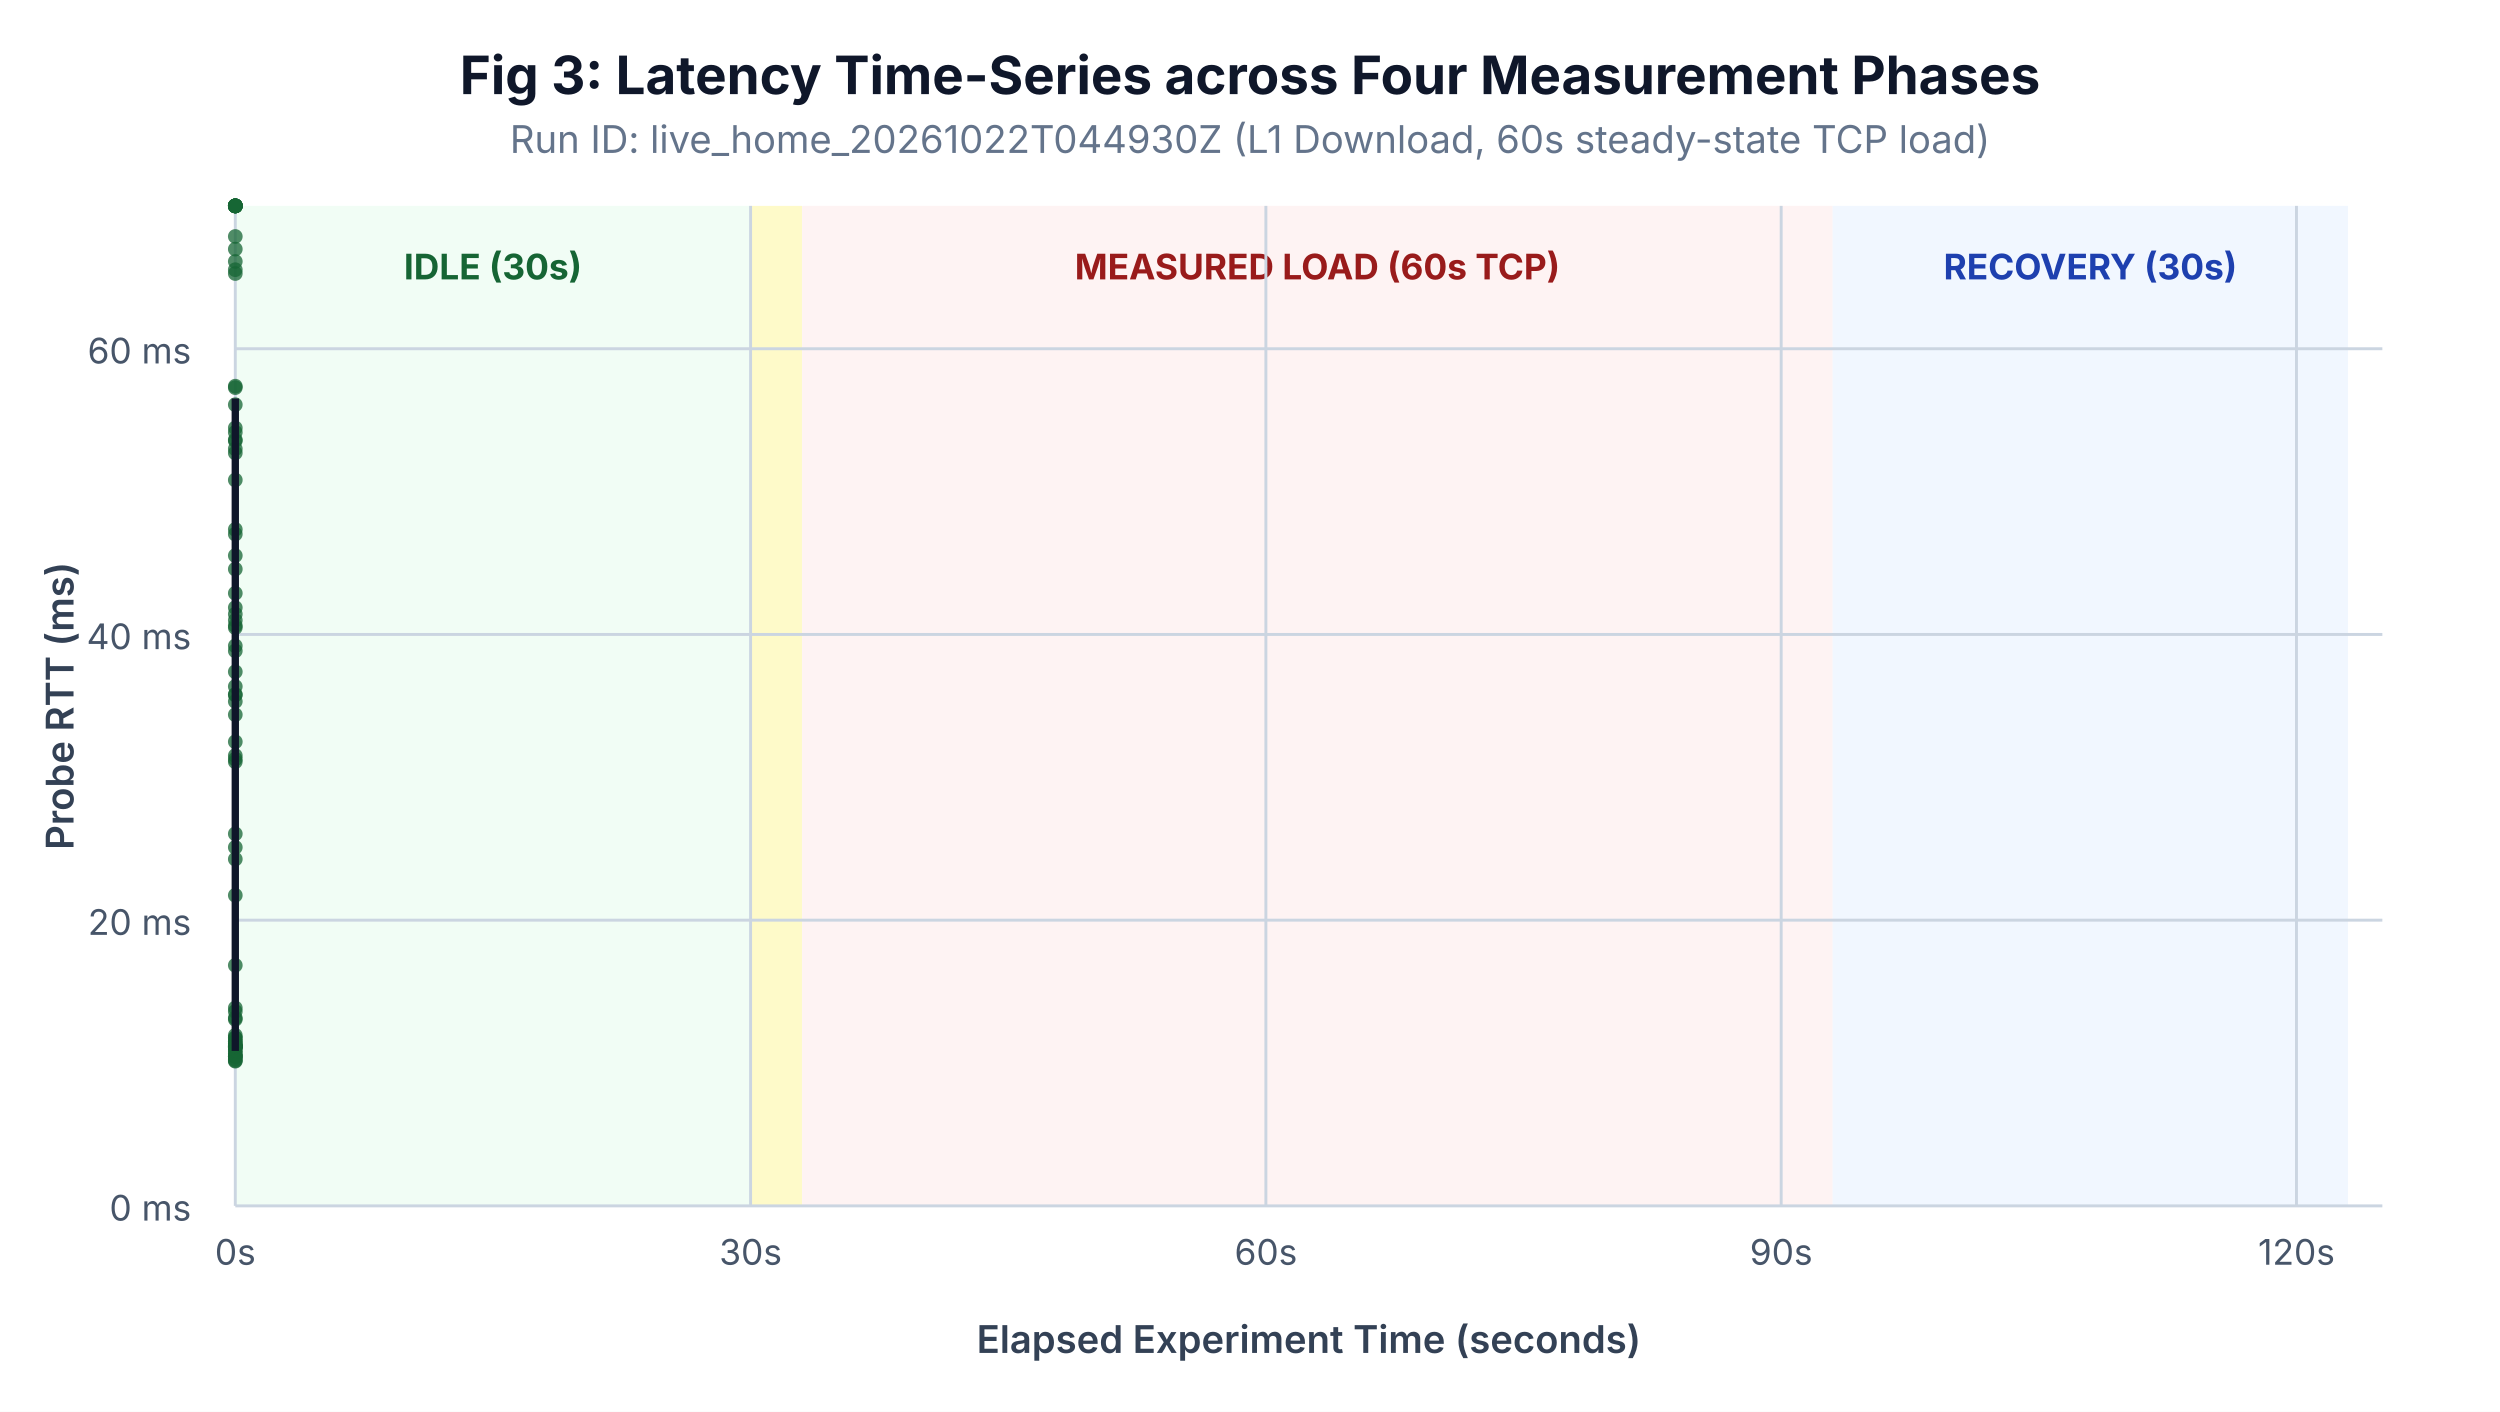
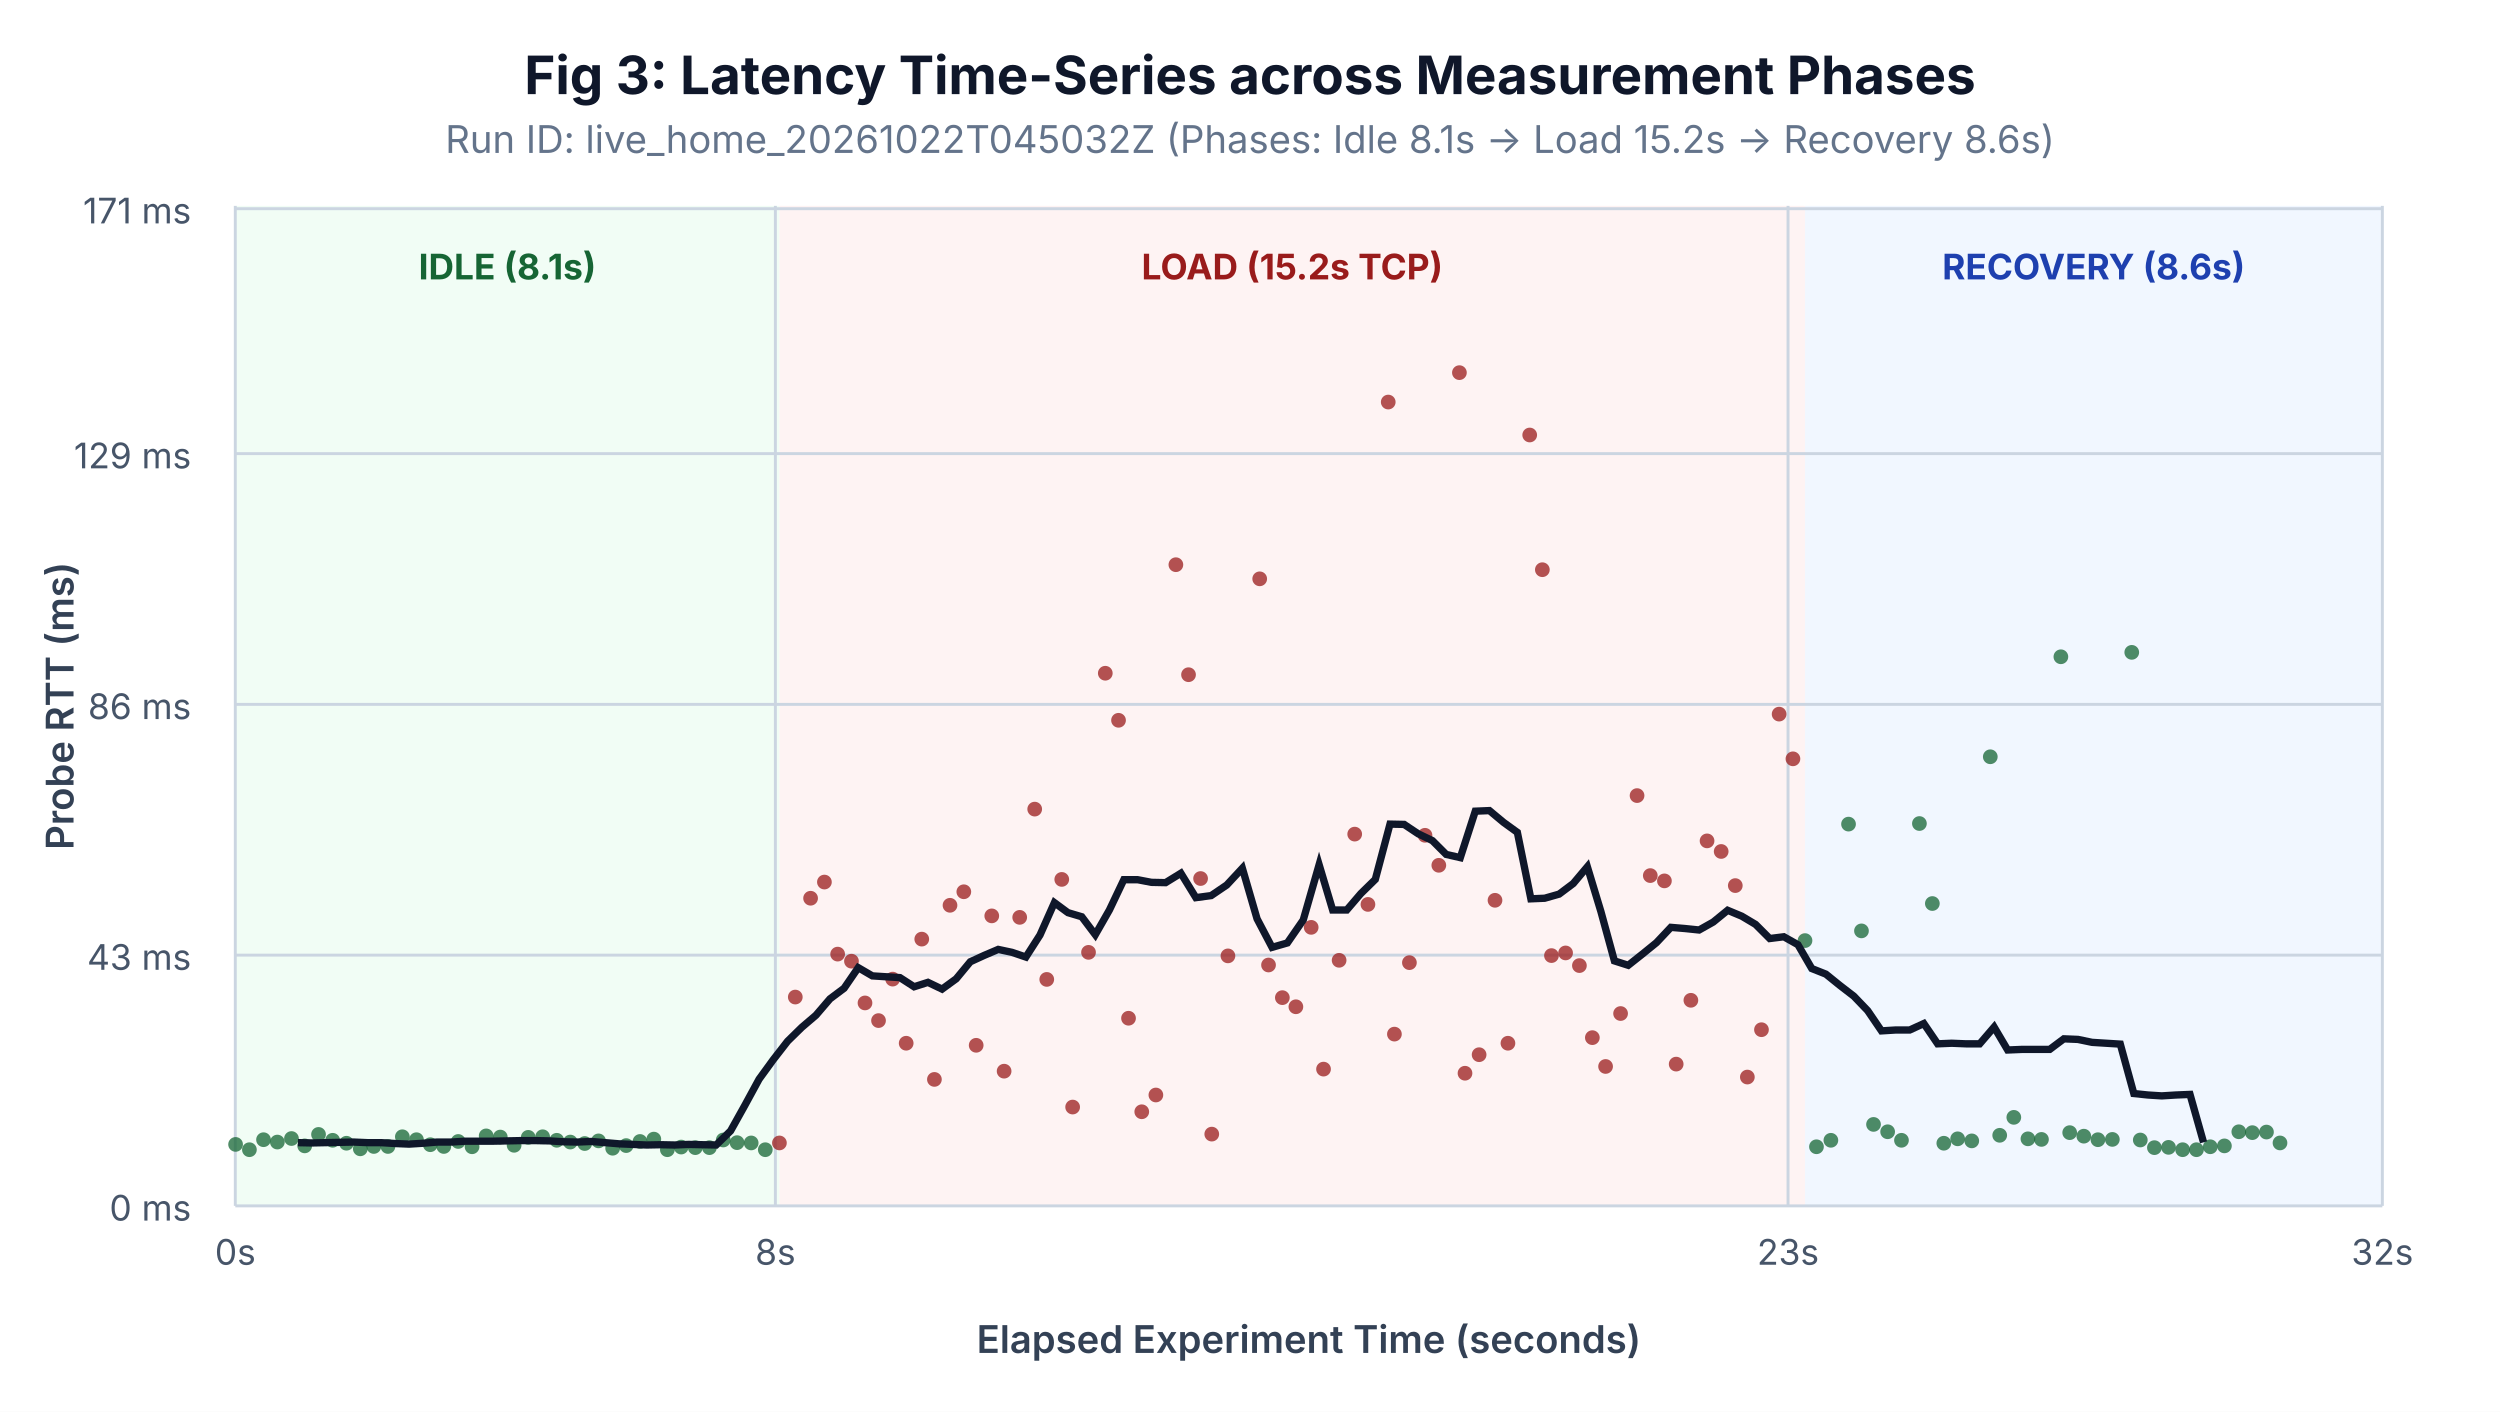
<svg xmlns="http://www.w3.org/2000/svg" width="850" height="480" style="background:#ffffff;font-family:system-ui,-apple-system,sans-serif;">
  <rect width="850" height="480" fill="#ffffff" />
-   <text x="425.0" y="32" text-anchor="middle" font-size="18" font-weight="bold" fill="#0f172a">Fig 3: Latency Time-Series across Four Measurement Phases</text>
-   <text x="425.0" y="52" text-anchor="middle" font-size="13" fill="#64748b">Run ID: live_home_20261022T044930Z (L1 Download, 60s steady-state TCP load)</text>
-   <rect x="80" y="70" width="175.2" height="340" fill="#f0fdf4" opacity="0.9" />
-   <text x="167.6" y="95" text-anchor="middle" font-size="12" font-weight="bold" fill="#166534">IDLE (30s)</text>
-   <rect x="255.2" y="70" width="17.52" height="340" fill="#fef9c3" opacity="0.9" />
-   <rect x="272.72" y="70" width="350.4" height="340" fill="#fef2f2" opacity="0.9" />
-   <text x="447.92" y="95" text-anchor="middle" font-size="12" font-weight="bold" fill="#991b1b">MEASURED LOAD (60s TCP)</text>
-   <rect x="623.12" y="70" width="175.2" height="340" fill="#eff6ff" opacity="0.9" />
-   <text x="710.72" y="95" text-anchor="middle" font-size="12" font-weight="bold" fill="#1e40af">RECOVERY (30s)</text>
+   <text x="425.0" y="32" text-anchor="middle" font-size="18" font-weight="bold" fill="#0f172a">Fig 3: Latency Time-Series across Measurement Phases</text>
+   <text x="425.0" y="52" text-anchor="middle" font-size="13" fill="#64748b">Run ID: live_home_20261022T045032Z (Phases: Idle 8.1s → Load 15.2s → Recovery 8.6s)</text>
+   <rect x="80" y="70" width="185.028" height="340" fill="#f0fdf4" opacity="0.9" />
+   <text x="172.514" y="95" text-anchor="middle" font-size="12" font-weight="bold" fill="#166534">IDLE (8.1s)</text>
+   <rect x="265.028" y="70" width="348.663" height="340" fill="#fef2f2" opacity="0.9" />
+   <text x="439.36" y="95" text-anchor="middle" font-size="12" font-weight="bold" fill="#991b1b">LOAD (15.2s TCP)</text>
+   <rect x="613.691" y="70" width="196.309" height="340" fill="#eff6ff" opacity="0.9" />
+   <text x="711.846" y="95" text-anchor="middle" font-size="12" font-weight="bold" fill="#1e40af">RECOVERY (8.6s)</text>
  <line x1="80" y1="410.0" x2="810" y2="410.0" stroke="#cbd5e1" stroke-width="1" />
  <text x="65" y="415.0" text-anchor="end" font-size="12" fill="#475569">0 ms</text>
-   <line x1="80" y1="312.857" x2="810" y2="312.857" stroke="#cbd5e1" stroke-width="1" />
-   <text x="65" y="317.857" text-anchor="end" font-size="12" fill="#475569">20 ms</text>
-   <line x1="80" y1="215.714" x2="810" y2="215.714" stroke="#cbd5e1" stroke-width="1" />
-   <text x="65" y="220.714" text-anchor="end" font-size="12" fill="#475569">40 ms</text>
-   <line x1="80" y1="118.571" x2="810" y2="118.571" stroke="#cbd5e1" stroke-width="1" />
-   <text x="65" y="123.571" text-anchor="end" font-size="12" fill="#475569">60 ms</text>
+   <line x1="80" y1="324.743" x2="810" y2="324.743" stroke="#cbd5e1" stroke-width="1" />
+   <text x="65" y="329.743" text-anchor="end" font-size="12" fill="#475569">43 ms</text>
+   <line x1="80" y1="239.487" x2="810" y2="239.487" stroke="#cbd5e1" stroke-width="1" />
+   <text x="65" y="244.487" text-anchor="end" font-size="12" fill="#475569">86 ms</text>
+   <line x1="80" y1="154.23" x2="810" y2="154.23" stroke="#cbd5e1" stroke-width="1" />
+   <text x="65" y="159.23" text-anchor="end" font-size="12" fill="#475569">129 ms</text>
+   <line x1="80" y1="70.956" x2="810" y2="70.956" stroke="#cbd5e1" stroke-width="1" />
+   <text x="65" y="75.956" text-anchor="end" font-size="12" fill="#475569">171 ms</text>
  <line x1="80.0" y1="70" x2="80.0" y2="410" stroke="#cbd5e1" stroke-width="1" />
  <text x="80.0" y="430" text-anchor="middle" font-size="12" fill="#475569">0s</text>
-   <line x1="255.2" y1="70" x2="255.2" y2="410" stroke="#cbd5e1" stroke-width="1" />
-   <text x="255.2" y="430" text-anchor="middle" font-size="12" fill="#475569">30s</text>
-   <line x1="430.4" y1="70" x2="430.4" y2="410" stroke="#cbd5e1" stroke-width="1" />
-   <text x="430.4" y="430" text-anchor="middle" font-size="12" fill="#475569">60s</text>
-   <line x1="605.6" y1="70" x2="605.6" y2="410" stroke="#cbd5e1" stroke-width="1" />
-   <text x="605.6" y="430" text-anchor="middle" font-size="12" fill="#475569">90s</text>
-   <line x1="780.8" y1="70" x2="780.8" y2="410" stroke="#cbd5e1" stroke-width="1" />
-   <text x="780.8" y="430" text-anchor="middle" font-size="12" fill="#475569">120s</text>
-   <circle cx="80.0" cy="80.4" r="2.5" fill="#166534" opacity="0.75" />
-   <circle cx="80.0" cy="137.6" r="2.5" fill="#166534" opacity="0.75" />
-   <circle cx="80.0" cy="355.8" r="2.5" fill="#166534" opacity="0.75" />
-   <circle cx="80.0" cy="354.8" r="2.5" fill="#166534" opacity="0.75" />
-   <circle cx="80.0" cy="356.0" r="2.5" fill="#166534" opacity="0.75" />
-   <circle cx="80.0" cy="70.0" r="2.5" fill="#166534" opacity="0.75" />
-   <circle cx="80.0" cy="70.0" r="2.5" fill="#166534" opacity="0.75" />
-   <circle cx="80.0" cy="342.7" r="2.5" fill="#166534" opacity="0.75" />
-   <circle cx="80.0" cy="346.6" r="2.5" fill="#166534" opacity="0.75" />
-   <circle cx="80.0" cy="352.9" r="2.5" fill="#166534" opacity="0.75" />
-   <circle cx="80.0" cy="343.9" r="2.5" fill="#166534" opacity="0.75" />
-   <circle cx="80.0" cy="352.9" r="2.5" fill="#166534" opacity="0.75" />
-   <circle cx="80.0" cy="355.4" r="2.5" fill="#166534" opacity="0.75" />
-   <circle cx="80.0" cy="243.0" r="2.5" fill="#166534" opacity="0.75" />
-   <circle cx="80.0" cy="304.4" r="2.5" fill="#166534" opacity="0.75" />
-   <circle cx="80.0" cy="359.2" r="2.5" fill="#166534" opacity="0.75" />
-   <circle cx="80.0" cy="256.9" r="2.5" fill="#166534" opacity="0.75" />
-   <circle cx="80.0" cy="258.1" r="2.5" fill="#166534" opacity="0.75" />
-   <circle cx="80.0" cy="84.7" r="2.5" fill="#166534" opacity="0.75" />
-   <circle cx="80.0" cy="152.6" r="2.5" fill="#166534" opacity="0.75" />
-   <circle cx="80.0" cy="206.6" r="2.5" fill="#166534" opacity="0.75" />
-   <circle cx="80.0" cy="288.1" r="2.5" fill="#166534" opacity="0.75" />
-   <circle cx="80.0" cy="283.5" r="2.5" fill="#166534" opacity="0.75" />
-   <circle cx="80.0" cy="70.0" r="2.5" fill="#166534" opacity="0.75" />
-   <circle cx="80.0" cy="70.0" r="2.5" fill="#166534" opacity="0.75" />
-   <circle cx="80.0" cy="259.0" r="2.5" fill="#166534" opacity="0.75" />
-   <circle cx="80.0" cy="328.2" r="2.5" fill="#166534" opacity="0.75" />
-   <circle cx="80.0" cy="292.1" r="2.5" fill="#166534" opacity="0.75" />
-   <circle cx="80.0" cy="70.0" r="2.5" fill="#166534" opacity="0.75" />
-   <circle cx="80.0" cy="70.0" r="2.5" fill="#166534" opacity="0.75" />
-   <circle cx="80.0" cy="213.4" r="2.5" fill="#166534" opacity="0.75" />
-   <circle cx="80.0" cy="163.2" r="2.5" fill="#166534" opacity="0.75" />
-   <circle cx="80.0" cy="208.8" r="2.5" fill="#166534" opacity="0.75" />
-   <circle cx="80.0" cy="70.0" r="2.5" fill="#166534" opacity="0.75" />
-   <circle cx="80.0" cy="70.0" r="2.5" fill="#166534" opacity="0.75" />
-   <circle cx="80.0" cy="149.9" r="2.5" fill="#166534" opacity="0.75" />
-   <circle cx="80.0" cy="147.0" r="2.5" fill="#166534" opacity="0.75" />
-   <circle cx="80.0" cy="201.7" r="2.5" fill="#166534" opacity="0.75" />
-   <circle cx="80.0" cy="188.9" r="2.5" fill="#166534" opacity="0.75" />
-   <circle cx="80.0" cy="233.4" r="2.5" fill="#166534" opacity="0.75" />
-   <circle cx="80.0" cy="154.0" r="2.5" fill="#166534" opacity="0.75" />
-   <circle cx="80.0" cy="70.0" r="2.5" fill="#166534" opacity="0.75" />
-   <circle cx="80.0" cy="70.0" r="2.5" fill="#166534" opacity="0.75" />
-   <circle cx="80.0" cy="193.5" r="2.5" fill="#166534" opacity="0.75" />
-   <circle cx="80.0" cy="252.2" r="2.5" fill="#166534" opacity="0.75" />
-   <circle cx="80.0" cy="212.7" r="2.5" fill="#166534" opacity="0.75" />
-   <circle cx="80.0" cy="70.0" r="2.5" fill="#166534" opacity="0.75" />
-   <circle cx="80.0" cy="221.3" r="2.5" fill="#166534" opacity="0.75" />
-   <circle cx="80.0" cy="88.9" r="2.5" fill="#166534" opacity="0.75" />
-   <circle cx="80.0" cy="219.6" r="2.5" fill="#166534" opacity="0.75" />
-   <circle cx="80.0" cy="210.9" r="2.5" fill="#166534" opacity="0.75" />
-   <circle cx="80.0" cy="70.0" r="2.5" fill="#166534" opacity="0.75" />
-   <circle cx="80.0" cy="236.1" r="2.5" fill="#166534" opacity="0.75" />
-   <circle cx="80.0" cy="149.5" r="2.5" fill="#166534" opacity="0.75" />
-   <circle cx="80.0" cy="145.5" r="2.5" fill="#166534" opacity="0.75" />
-   <circle cx="80.0" cy="236.3" r="2.5" fill="#166534" opacity="0.75" />
-   <circle cx="80.0" cy="131.8" r="2.5" fill="#166534" opacity="0.75" />
-   <circle cx="80.0" cy="91.7" r="2.5" fill="#166534" opacity="0.75" />
-   <circle cx="80.0" cy="93.0" r="2.5" fill="#166534" opacity="0.75" />
-   <circle cx="80.0" cy="131.3" r="2.5" fill="#166534" opacity="0.75" />
-   <circle cx="80.0" cy="181.6" r="2.5" fill="#166534" opacity="0.75" />
-   <circle cx="80.0" cy="180.0" r="2.5" fill="#166534" opacity="0.75" />
-   <circle cx="80.0" cy="228.4" r="2.5" fill="#166534" opacity="0.75" />
-   <circle cx="80.0" cy="238.5" r="2.5" fill="#166534" opacity="0.75" />
-   <circle cx="80.0" cy="356.1" r="2.5" fill="#166534" opacity="0.75" />
-   <circle cx="80.0" cy="360.2" r="2.5" fill="#166534" opacity="0.75" />
-   <circle cx="80.0" cy="360.6" r="2.5" fill="#166534" opacity="0.75" />
-   <circle cx="80.0" cy="358.2" r="2.5" fill="#166534" opacity="0.75" />
-   <circle cx="80.0" cy="359.1" r="2.5" fill="#166534" opacity="0.75" />
-   <circle cx="80.0" cy="356.1" r="2.5" fill="#166534" opacity="0.75" />
-   <circle cx="80.0" cy="355.7" r="2.5" fill="#166534" opacity="0.75" />
-   <circle cx="80.0" cy="354.1" r="2.5" fill="#166534" opacity="0.75" />
-   <circle cx="80.0" cy="355.6" r="2.5" fill="#166534" opacity="0.75" />
-   <circle cx="80.0" cy="357.0" r="2.5" fill="#166534" opacity="0.75" />
-   <circle cx="80.0" cy="352.0" r="2.5" fill="#166534" opacity="0.75" />
-   <circle cx="80.0" cy="355.7" r="2.5" fill="#166534" opacity="0.75" />
-   <circle cx="80.0" cy="346.1" r="2.5" fill="#166534" opacity="0.75" />
-   <circle cx="80.0" cy="357.6" r="2.5" fill="#166534" opacity="0.75" />
-   <circle cx="80.0" cy="359.2" r="2.5" fill="#166534" opacity="0.75" />
-   <circle cx="80.0" cy="354.1" r="2.5" fill="#166534" opacity="0.75" />
-   <circle cx="80.0" cy="359.1" r="2.5" fill="#166534" opacity="0.75" />
-   <circle cx="80.0" cy="360.8" r="2.5" fill="#166534" opacity="0.75" />
-   <path d="M 80.0 246.7 L 80.0 246.7 L 80.0 273.0 L 80.0 294.6 L 80.0 294.5 L 80.0 283.3 L 80.0 278.2 L 80.0 307.1 L 80.0 325.8 L 80.0 317.3 L 80.0 291.1 L 80.0 271.1 L 80.0 257.4 L 80.0 250.9 L 80.0 243.7 L 80.0 226.4 L 80.0 203.0 L 80.0 192.9 L 80.0 200.1 L 80.0 203.5 L 80.0 202.0 L 80.0 193.7 L 80.0 194.4 L 80.0 181.9 L 80.0 174.5 L 80.0 174.5 L 80.0 174.5 L 80.0 163.6 L 80.0 145.4 L 80.0 136.4 L 80.0 148.3 L 80.0 164.6 L 80.0 158.7 L 80.0 149.4 L 80.0 135.5 L 80.0 147.8 L 80.0 166.1 L 80.0 172.3 L 80.0 164.6 L 80.0 166.6 L 80.0 156.6 L 80.0 155.2 L 80.0 160.9 L 80.0 160.9 L 80.0 177.5 L 80.0 173.1 L 80.0 162.5 L 80.0 164.8 L 80.0 171.0 L 80.0 158.0 L 80.0 158.4 L 80.0 149.6 L 80.0 146.7 L 80.0 157.7 L 80.0 156.9 L 80.0 165.8 L 80.0 186.9 L 80.0 199.3 L 80.0 222.1 L 80.0 248.8 L 80.0 275.4 L 80.0 297.9 L 80.0 315.3 L 80.0 332.7 L 80.0 345.4 L 80.0 357.3 L 80.0 356.9 L 80.0 356.4 L 80.0 355.0 L 80.0 354.9 L 80.0 354.9 L 80.0 354.7 L 80.0 355.0" fill="none" stroke="#0f172a" stroke-width="2.5" />
+   <line x1="263.628" y1="70" x2="263.628" y2="410" stroke="#cbd5e1" stroke-width="1" />
+   <text x="263.628" y="430" text-anchor="middle" font-size="12" fill="#475569">8s</text>
+   <line x1="607.93" y1="70" x2="607.93" y2="410" stroke="#cbd5e1" stroke-width="1" />
+   <text x="607.93" y="430" text-anchor="middle" font-size="12" fill="#475569">23s</text>
+   <line x1="810.0" y1="70" x2="810.0" y2="410" stroke="#cbd5e1" stroke-width="1" />
+   <text x="810.0" y="430" text-anchor="middle" font-size="12" fill="#475569">32s</text>
+   <circle cx="80.1" cy="389.1" r="2.5" fill="#166534" opacity="0.75" />
+   <circle cx="84.8" cy="390.9" r="2.5" fill="#166534" opacity="0.75" />
+   <circle cx="89.6" cy="387.5" r="2.5" fill="#166534" opacity="0.75" />
+   <circle cx="94.3" cy="388.3" r="2.5" fill="#166534" opacity="0.75" />
+   <circle cx="99.1" cy="387.1" r="2.5" fill="#166534" opacity="0.75" />
+   <circle cx="103.6" cy="389.6" r="2.5" fill="#166534" opacity="0.75" />
+   <circle cx="108.3" cy="385.7" r="2.5" fill="#166534" opacity="0.75" />
+   <circle cx="113.1" cy="387.7" r="2.5" fill="#166534" opacity="0.75" />
+   <circle cx="117.8" cy="388.7" r="2.5" fill="#166534" opacity="0.75" />
+   <circle cx="122.5" cy="390.6" r="2.5" fill="#166534" opacity="0.75" />
+   <circle cx="127.1" cy="389.8" r="2.5" fill="#166534" opacity="0.75" />
+   <circle cx="131.9" cy="389.8" r="2.5" fill="#166534" opacity="0.75" />
+   <circle cx="136.8" cy="386.5" r="2.5" fill="#166534" opacity="0.75" />
+   <circle cx="141.6" cy="387.5" r="2.5" fill="#166534" opacity="0.75" />
+   <circle cx="146.3" cy="389.2" r="2.5" fill="#166534" opacity="0.75" />
+   <circle cx="150.9" cy="389.8" r="2.5" fill="#166534" opacity="0.75" />
+   <circle cx="155.8" cy="388.1" r="2.5" fill="#166534" opacity="0.75" />
+   <circle cx="160.5" cy="389.9" r="2.5" fill="#166534" opacity="0.75" />
+   <circle cx="165.3" cy="386.2" r="2.5" fill="#166534" opacity="0.75" />
+   <circle cx="170.1" cy="386.6" r="2.5" fill="#166534" opacity="0.75" />
+   <circle cx="174.8" cy="389.4" r="2.5" fill="#166534" opacity="0.75" />
+   <circle cx="179.6" cy="386.7" r="2.5" fill="#166534" opacity="0.75" />
+   <circle cx="184.5" cy="386.5" r="2.5" fill="#166534" opacity="0.75" />
+   <circle cx="189.3" cy="387.7" r="2.5" fill="#166534" opacity="0.75" />
+   <circle cx="193.9" cy="388.3" r="2.5" fill="#166534" opacity="0.75" />
+   <circle cx="198.8" cy="388.8" r="2.5" fill="#166534" opacity="0.75" />
+   <circle cx="203.5" cy="387.9" r="2.5" fill="#166534" opacity="0.75" />
+   <circle cx="208.3" cy="390.4" r="2.5" fill="#166534" opacity="0.75" />
+   <circle cx="212.9" cy="389.5" r="2.5" fill="#166534" opacity="0.75" />
+   <circle cx="217.6" cy="388.1" r="2.5" fill="#166534" opacity="0.75" />
+   <circle cx="222.3" cy="387.3" r="2.5" fill="#166534" opacity="0.75" />
+   <circle cx="226.9" cy="390.9" r="2.5" fill="#166534" opacity="0.75" />
+   <circle cx="231.6" cy="390.0" r="2.5" fill="#166534" opacity="0.75" />
+   <circle cx="236.4" cy="390.2" r="2.5" fill="#166534" opacity="0.75" />
+   <circle cx="241.2" cy="390.2" r="2.5" fill="#166534" opacity="0.75" />
+   <circle cx="245.9" cy="387.6" r="2.5" fill="#166534" opacity="0.75" />
+   <circle cx="250.6" cy="388.5" r="2.5" fill="#166534" opacity="0.75" />
+   <circle cx="255.4" cy="388.6" r="2.5" fill="#166534" opacity="0.75" />
+   <circle cx="260.2" cy="390.9" r="2.5" fill="#166534" opacity="0.75" />
+   <circle cx="265.0" cy="388.6" r="2.5" fill="#991b1b" opacity="0.75" />
+   <circle cx="270.4" cy="339.0" r="2.5" fill="#991b1b" opacity="0.75" />
+   <circle cx="275.6" cy="305.4" r="2.5" fill="#991b1b" opacity="0.75" />
+   <circle cx="280.3" cy="299.9" r="2.5" fill="#991b1b" opacity="0.75" />
+   <circle cx="284.8" cy="324.4" r="2.5" fill="#991b1b" opacity="0.75" />
+   <circle cx="289.5" cy="326.8" r="2.5" fill="#991b1b" opacity="0.75" />
+   <circle cx="294.1" cy="341.0" r="2.5" fill="#991b1b" opacity="0.75" />
+   <circle cx="298.7" cy="347.0" r="2.5" fill="#991b1b" opacity="0.75" />
+   <circle cx="303.5" cy="332.9" r="2.5" fill="#991b1b" opacity="0.75" />
+   <circle cx="308.1" cy="354.7" r="2.5" fill="#991b1b" opacity="0.75" />
+   <circle cx="313.4" cy="319.3" r="2.5" fill="#991b1b" opacity="0.75" />
+   <circle cx="317.7" cy="367.0" r="2.5" fill="#991b1b" opacity="0.75" />
+   <circle cx="323.0" cy="307.8" r="2.5" fill="#991b1b" opacity="0.75" />
+   <circle cx="327.7" cy="303.2" r="2.5" fill="#991b1b" opacity="0.75" />
+   <circle cx="331.9" cy="355.4" r="2.5" fill="#991b1b" opacity="0.75" />
+   <circle cx="337.2" cy="311.4" r="2.5" fill="#991b1b" opacity="0.75" />
+   <circle cx="341.4" cy="364.2" r="2.5" fill="#991b1b" opacity="0.75" />
+   <circle cx="346.7" cy="311.9" r="2.5" fill="#991b1b" opacity="0.75" />
+   <circle cx="351.8" cy="275.1" r="2.5" fill="#991b1b" opacity="0.75" />
+   <circle cx="355.9" cy="333.0" r="2.5" fill="#991b1b" opacity="0.75" />
+   <circle cx="361.0" cy="299.0" r="2.5" fill="#991b1b" opacity="0.75" />
+   <circle cx="364.7" cy="376.4" r="2.5" fill="#991b1b" opacity="0.75" />
+   <circle cx="370.1" cy="323.8" r="2.5" fill="#991b1b" opacity="0.75" />
+   <circle cx="375.8" cy="228.9" r="2.5" fill="#991b1b" opacity="0.75" />
+   <circle cx="380.3" cy="244.9" r="2.5" fill="#991b1b" opacity="0.75" />
+   <circle cx="383.7" cy="346.2" r="2.5" fill="#991b1b" opacity="0.75" />
+   <circle cx="388.2" cy="378.0" r="2.5" fill="#991b1b" opacity="0.75" />
+   <circle cx="393.0" cy="372.3" r="2.5" fill="#991b1b" opacity="0.75" />
+   <circle cx="399.8" cy="192.0" r="2.5" fill="#991b1b" opacity="0.75" />
+   <circle cx="404.1" cy="229.4" r="2.5" fill="#991b1b" opacity="0.75" />
+   <circle cx="408.2" cy="298.7" r="2.5" fill="#991b1b" opacity="0.75" />
+   <circle cx="412.0" cy="385.6" r="2.5" fill="#991b1b" opacity="0.75" />
+   <circle cx="417.5" cy="325.0" r="2.5" fill="#991b1b" opacity="0.75" />
+   <circle cx="428.3" cy="196.8" r="2.5" fill="#991b1b" opacity="0.75" />
+   <circle cx="431.3" cy="328.1" r="2.5" fill="#991b1b" opacity="0.75" />
+   <circle cx="436.0" cy="339.2" r="2.5" fill="#991b1b" opacity="0.75" />
+   <circle cx="440.6" cy="342.3" r="2.5" fill="#991b1b" opacity="0.75" />
+   <circle cx="445.8" cy="315.3" r="2.5" fill="#991b1b" opacity="0.75" />
+   <circle cx="450.0" cy="363.5" r="2.5" fill="#991b1b" opacity="0.75" />
+   <circle cx="455.3" cy="326.5" r="2.5" fill="#991b1b" opacity="0.75" />
+   <circle cx="460.6" cy="283.6" r="2.5" fill="#991b1b" opacity="0.75" />
+   <circle cx="465.1" cy="307.5" r="2.5" fill="#991b1b" opacity="0.75" />
+   <circle cx="472.0" cy="136.7" r="2.5" fill="#991b1b" opacity="0.75" />
+   <circle cx="474.1" cy="351.6" r="2.5" fill="#991b1b" opacity="0.75" />
+   <circle cx="479.2" cy="327.3" r="2.5" fill="#991b1b" opacity="0.75" />
+   <circle cx="484.5" cy="284.0" r="2.5" fill="#991b1b" opacity="0.75" />
+   <circle cx="489.2" cy="294.2" r="2.5" fill="#991b1b" opacity="0.75" />
+   <circle cx="496.2" cy="126.7" r="2.5" fill="#991b1b" opacity="0.75" />
+   <circle cx="498.1" cy="364.9" r="2.5" fill="#991b1b" opacity="0.75" />
+   <circle cx="502.9" cy="358.6" r="2.5" fill="#991b1b" opacity="0.75" />
+   <circle cx="508.3" cy="306.1" r="2.5" fill="#991b1b" opacity="0.75" />
+   <circle cx="512.7" cy="354.7" r="2.5" fill="#991b1b" opacity="0.75" />
+   <circle cx="520.1" cy="147.9" r="2.5" fill="#991b1b" opacity="0.75" />
+   <circle cx="524.4" cy="193.7" r="2.5" fill="#991b1b" opacity="0.75" />
+   <circle cx="527.5" cy="324.9" r="2.5" fill="#991b1b" opacity="0.75" />
+   <circle cx="532.3" cy="324.0" r="2.5" fill="#991b1b" opacity="0.75" />
+   <circle cx="537.0" cy="328.3" r="2.5" fill="#991b1b" opacity="0.75" />
+   <circle cx="541.4" cy="352.8" r="2.5" fill="#991b1b" opacity="0.75" />
+   <circle cx="545.9" cy="362.6" r="2.5" fill="#991b1b" opacity="0.75" />
+   <circle cx="551.0" cy="344.6" r="2.5" fill="#991b1b" opacity="0.75" />
+   <circle cx="556.6" cy="270.5" r="2.5" fill="#991b1b" opacity="0.75" />
+   <circle cx="561.1" cy="297.7" r="2.5" fill="#991b1b" opacity="0.75" />
+   <circle cx="565.9" cy="299.5" r="2.5" fill="#991b1b" opacity="0.75" />
+   <circle cx="569.9" cy="361.8" r="2.5" fill="#991b1b" opacity="0.75" />
+   <circle cx="574.9" cy="340.1" r="2.5" fill="#991b1b" opacity="0.75" />
+   <circle cx="580.4" cy="285.9" r="2.5" fill="#991b1b" opacity="0.75" />
+   <circle cx="585.2" cy="289.5" r="2.5" fill="#991b1b" opacity="0.75" />
+   <circle cx="590.0" cy="301.1" r="2.5" fill="#991b1b" opacity="0.75" />
+   <circle cx="594.1" cy="366.2" r="2.5" fill="#991b1b" opacity="0.75" />
+   <circle cx="598.9" cy="350.1" r="2.5" fill="#991b1b" opacity="0.75" />
+   <circle cx="604.9" cy="242.8" r="2.5" fill="#991b1b" opacity="0.75" />
+   <circle cx="609.6" cy="258.0" r="2.5" fill="#991b1b" opacity="0.75" />
+   <circle cx="613.7" cy="319.8" r="2.5" fill="#166534" opacity="0.75" />
+   <circle cx="617.6" cy="389.9" r="2.5" fill="#166534" opacity="0.75" />
+   <circle cx="622.5" cy="387.7" r="2.5" fill="#166534" opacity="0.75" />
+   <circle cx="628.5" cy="280.2" r="2.5" fill="#166534" opacity="0.75" />
+   <circle cx="632.9" cy="316.5" r="2.5" fill="#166534" opacity="0.75" />
+   <circle cx="637.0" cy="382.3" r="2.5" fill="#166534" opacity="0.75" />
+   <circle cx="641.8" cy="384.8" r="2.5" fill="#166534" opacity="0.75" />
+   <circle cx="646.5" cy="387.7" r="2.5" fill="#166534" opacity="0.75" />
+   <circle cx="652.6" cy="280.0" r="2.5" fill="#166534" opacity="0.75" />
+   <circle cx="657.0" cy="307.2" r="2.5" fill="#166534" opacity="0.75" />
+   <circle cx="660.9" cy="388.7" r="2.5" fill="#166534" opacity="0.75" />
+   <circle cx="665.6" cy="387.2" r="2.5" fill="#166534" opacity="0.75" />
+   <circle cx="670.4" cy="387.9" r="2.5" fill="#166534" opacity="0.75" />
+   <circle cx="676.7" cy="257.3" r="2.5" fill="#166534" opacity="0.75" />
+   <circle cx="679.9" cy="386.0" r="2.5" fill="#166534" opacity="0.75" />
+   <circle cx="684.7" cy="379.9" r="2.5" fill="#166534" opacity="0.75" />
+   <circle cx="689.5" cy="387.2" r="2.5" fill="#166534" opacity="0.75" />
+   <circle cx="694.1" cy="387.4" r="2.5" fill="#166534" opacity="0.75" />
+   <circle cx="700.7" cy="223.3" r="2.5" fill="#166534" opacity="0.75" />
+   <circle cx="703.7" cy="385.1" r="2.5" fill="#166534" opacity="0.75" />
+   <circle cx="708.5" cy="386.3" r="2.5" fill="#166534" opacity="0.75" />
+   <circle cx="713.3" cy="387.5" r="2.5" fill="#166534" opacity="0.75" />
+   <circle cx="718.2" cy="387.4" r="2.5" fill="#166534" opacity="0.75" />
+   <circle cx="724.8" cy="221.8" r="2.5" fill="#166534" opacity="0.75" />
+   <circle cx="727.7" cy="387.6" r="2.5" fill="#166534" opacity="0.75" />
+   <circle cx="732.5" cy="390.2" r="2.5" fill="#166534" opacity="0.75" />
+   <circle cx="737.3" cy="390.1" r="2.5" fill="#166534" opacity="0.75" />
+   <circle cx="742.1" cy="390.9" r="2.5" fill="#166534" opacity="0.75" />
+   <circle cx="746.8" cy="390.9" r="2.5" fill="#166534" opacity="0.75" />
+   <circle cx="751.5" cy="389.9" r="2.5" fill="#166534" opacity="0.75" />
+   <circle cx="756.3" cy="389.6" r="2.5" fill="#166534" opacity="0.75" />
+   <circle cx="761.2" cy="384.8" r="2.5" fill="#166534" opacity="0.75" />
+   <circle cx="765.8" cy="385.1" r="2.5" fill="#166534" opacity="0.75" />
+   <circle cx="770.6" cy="384.9" r="2.5" fill="#166534" opacity="0.75" />
+   <circle cx="775.2" cy="388.6" r="2.5" fill="#166534" opacity="0.75" />
+   <path d="M 101.3 388.5 L 101.3 388.5 L 106.0 388.6 L 110.7 388.5 L 115.4 388.4 L 120.2 388.3 L 124.9 388.5 L 129.6 388.5 L 134.4 388.8 L 139.1 389.0 L 143.9 388.7 L 148.6 388.3 L 153.4 388.3 L 158.2 388.0 L 163.0 388.0 L 167.7 388.0 L 172.5 387.9 L 177.3 387.8 L 182.0 387.8 L 186.8 387.9 L 191.6 388.2 L 196.3 388.3 L 201.1 388.1 L 205.8 388.5 L 210.5 388.9 L 215.2 389.1 L 219.9 389.3 L 224.7 389.2 L 229.4 389.3 L 234.1 389.1 L 238.8 389.2 L 243.5 389.3 L 248.4 384.5 L 253.2 375.9 L 258.1 366.9 L 262.9 360.3 L 267.8 354.0 L 272.6 349.3 L 277.4 345.2 L 282.2 339.6 L 287.0 336.0 L 291.8 329.0 L 296.6 331.8 L 301.3 332.1 L 306.0 332.4 L 310.8 335.5 L 315.5 334.0 L 320.3 336.3 L 325.1 332.8 L 329.9 327.0 L 334.7 324.8 L 339.4 322.8 L 344.1 323.8 L 348.8 325.4 L 353.6 317.9 L 358.5 306.9 L 363.1 310.3 L 367.8 311.7 L 372.4 317.8 L 377.2 309.4 L 382.1 299.1 L 386.8 299.1 L 391.5 300.0 L 396.3 300.1 L 401.5 296.9 L 406.6 305.2 L 411.8 304.5 L 417.1 300.9 L 422.4 295.2 L 427.4 312.4 L 432.5 322.1 L 437.7 320.6 L 443.1 312.8 L 448.5 294.0 L 453.1 309.4 L 457.9 309.4 L 462.7 303.8 L 467.6 299.0 L 472.6 280.2 L 477.4 280.3 L 482.2 283.5 L 487.0 285.8 L 491.7 290.5 L 496.5 291.6 L 501.6 275.8 L 506.4 275.6 L 511.2 279.6 L 515.9 283.0 L 520.5 305.6 L 525.2 305.4 L 530.1 304.0 L 534.9 300.4 L 539.7 294.7 L 544.3 309.9 L 548.9 326.7 L 553.6 328.2 L 558.4 324.4 L 563.2 320.5 L 568.1 315.3 L 572.9 315.7 L 577.7 316.2 L 582.5 313.5 L 587.4 309.5 L 592.2 311.5 L 596.9 314.3 L 601.7 319.1 L 606.5 318.5 L 611.3 321.2 L 616.0 329.3 L 620.8 331.2 L 625.5 335.0 L 630.3 338.7 L 635.0 343.6 L 639.7 350.5 L 644.5 350.2 L 649.3 350.2 L 654.1 348.0 L 658.8 354.9 L 663.6 354.7 L 668.4 354.9 L 673.1 354.9 L 678.0 349.2 L 682.6 357.0 L 687.4 356.8 L 692.1 356.8 L 696.9 356.8 L 701.7 353.2 L 706.5 353.4 L 711.3 354.4 L 716.1 354.7 L 720.9 355.0 L 725.5 371.8 L 730.3 372.3 L 735.0 372.6 L 739.8 372.3 L 744.6 372.1 L 749.2 388.4" fill="none" stroke="#0f172a" stroke-width="2.5" />
  <text x="445.0" y="460" text-anchor="middle" font-size="13" font-weight="600" fill="#334155">Elapsed Experiment Time (seconds)</text>
  <text x="25" y="240.0" text-anchor="middle" font-size="13" font-weight="600" fill="#334155" transform="rotate(-90 25 240.0)">Probe RTT (ms)</text>
</svg>
